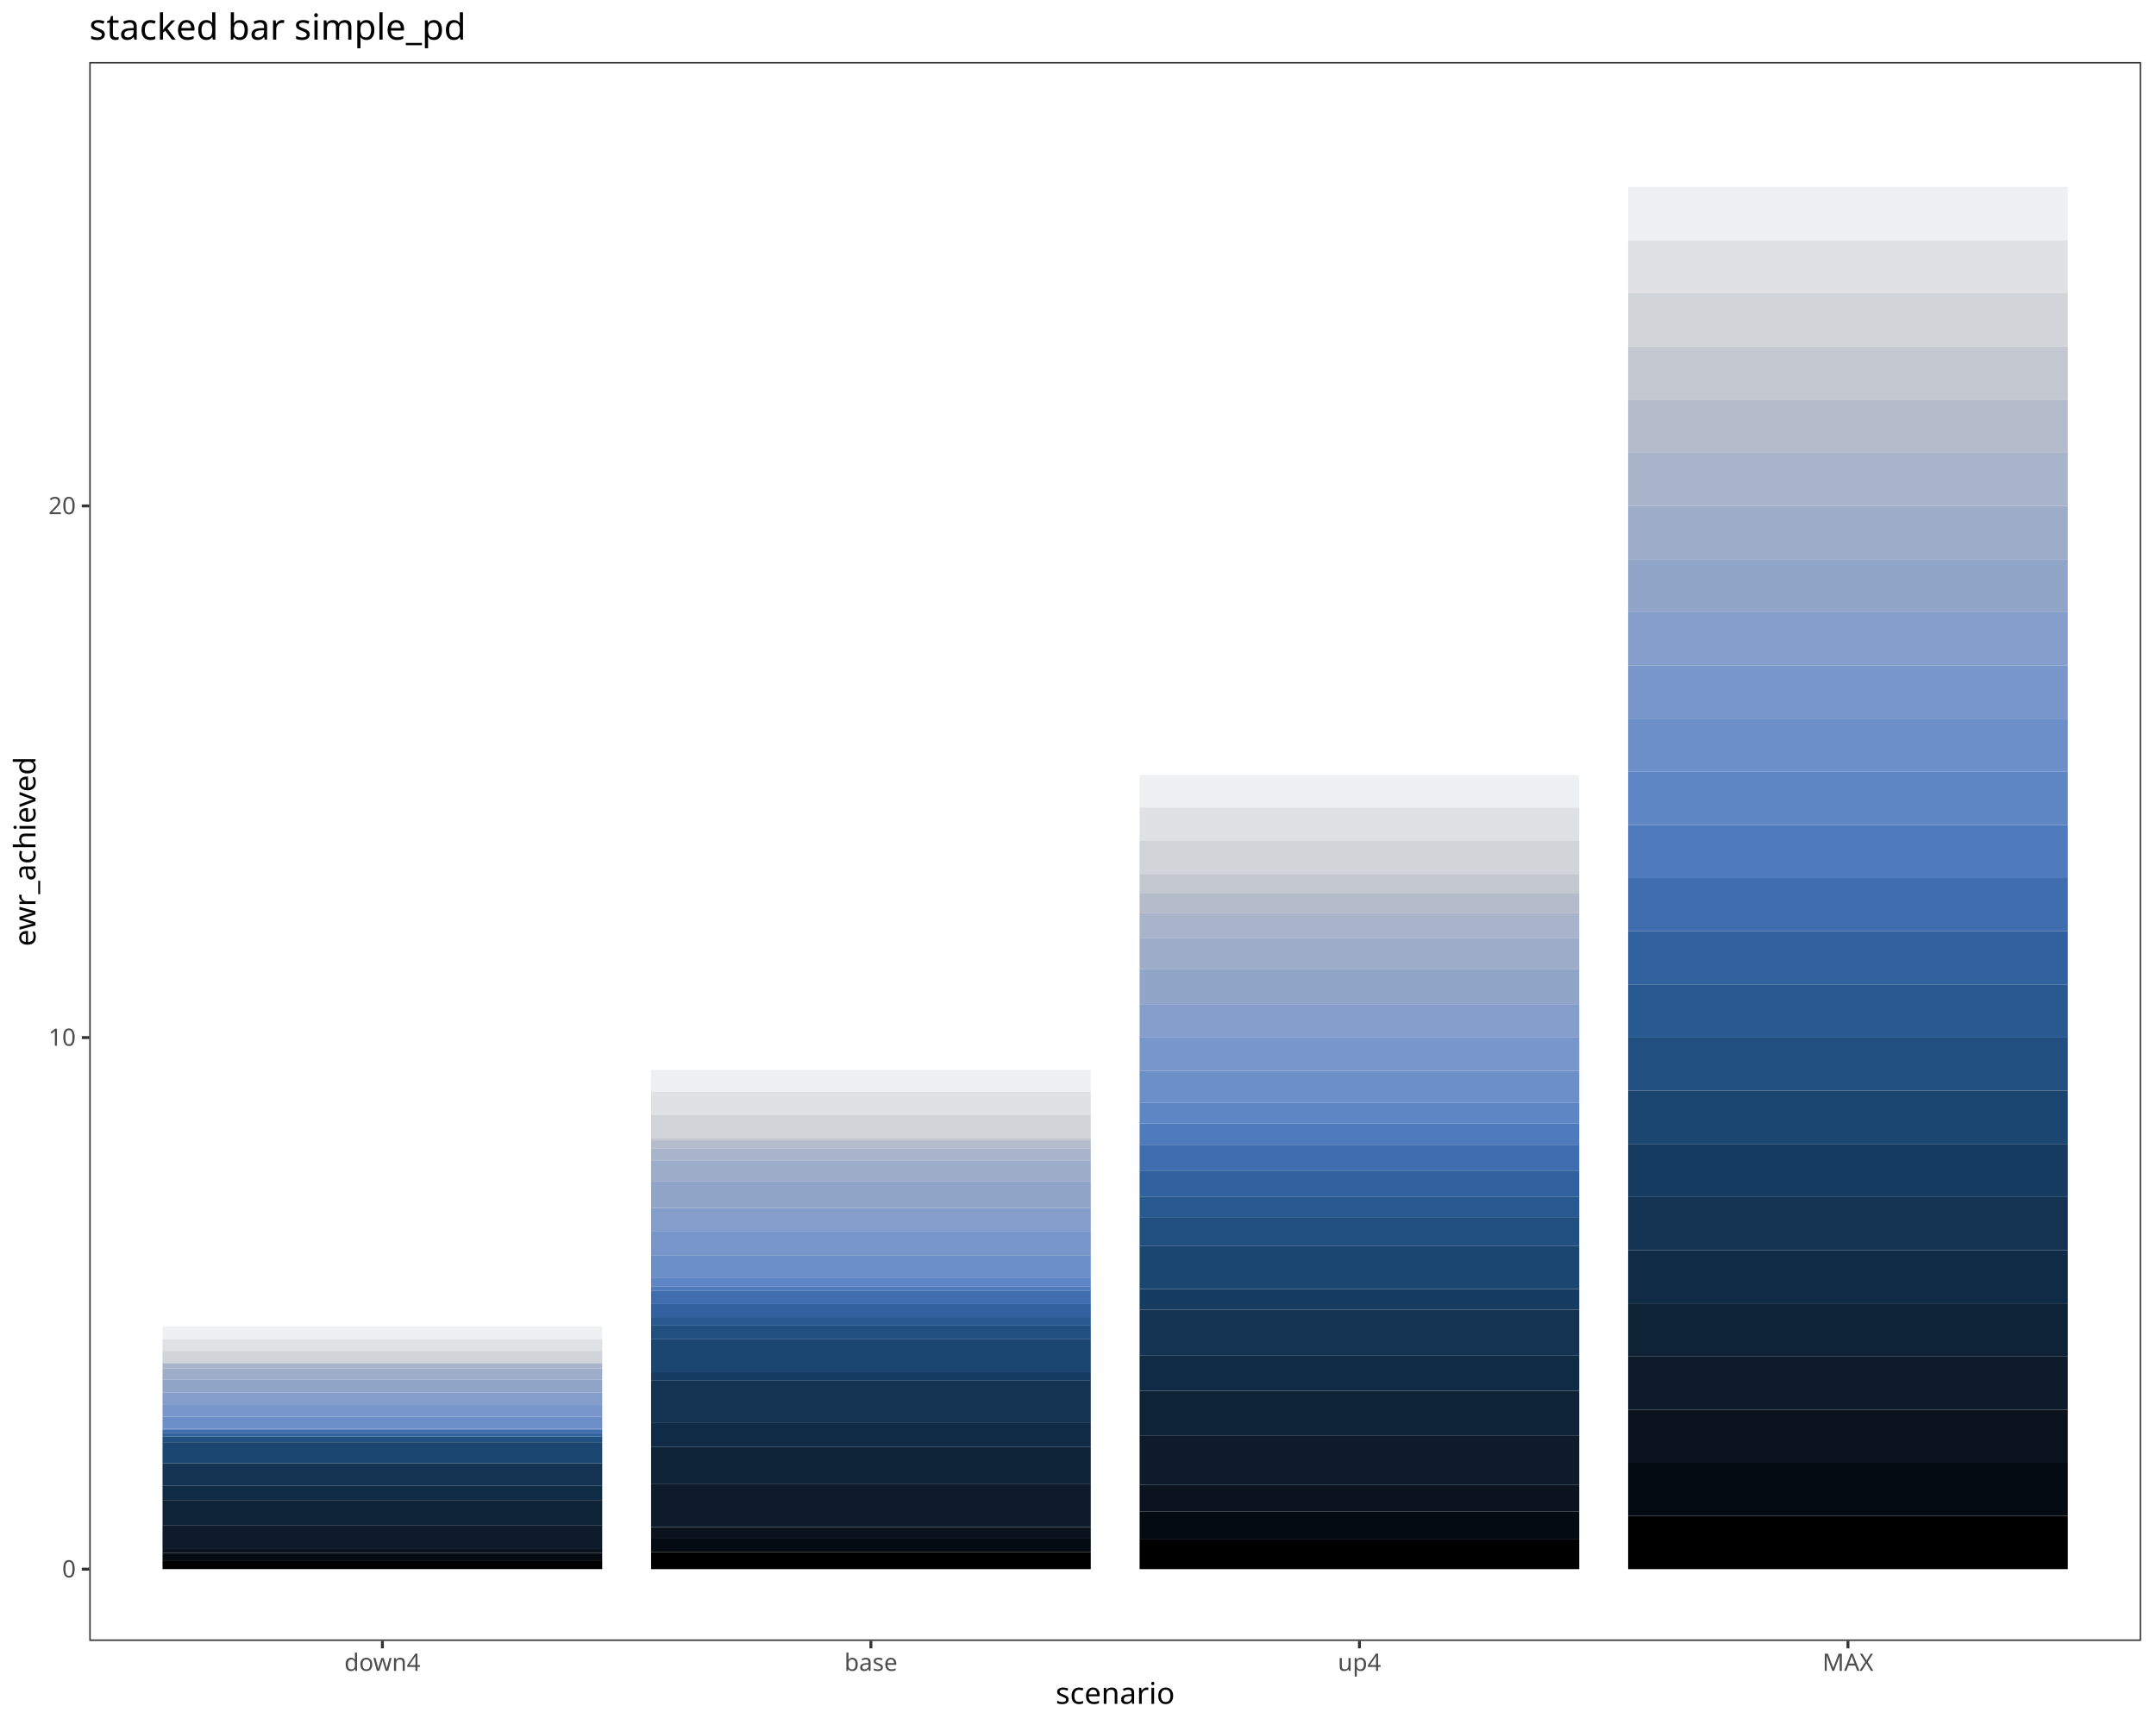
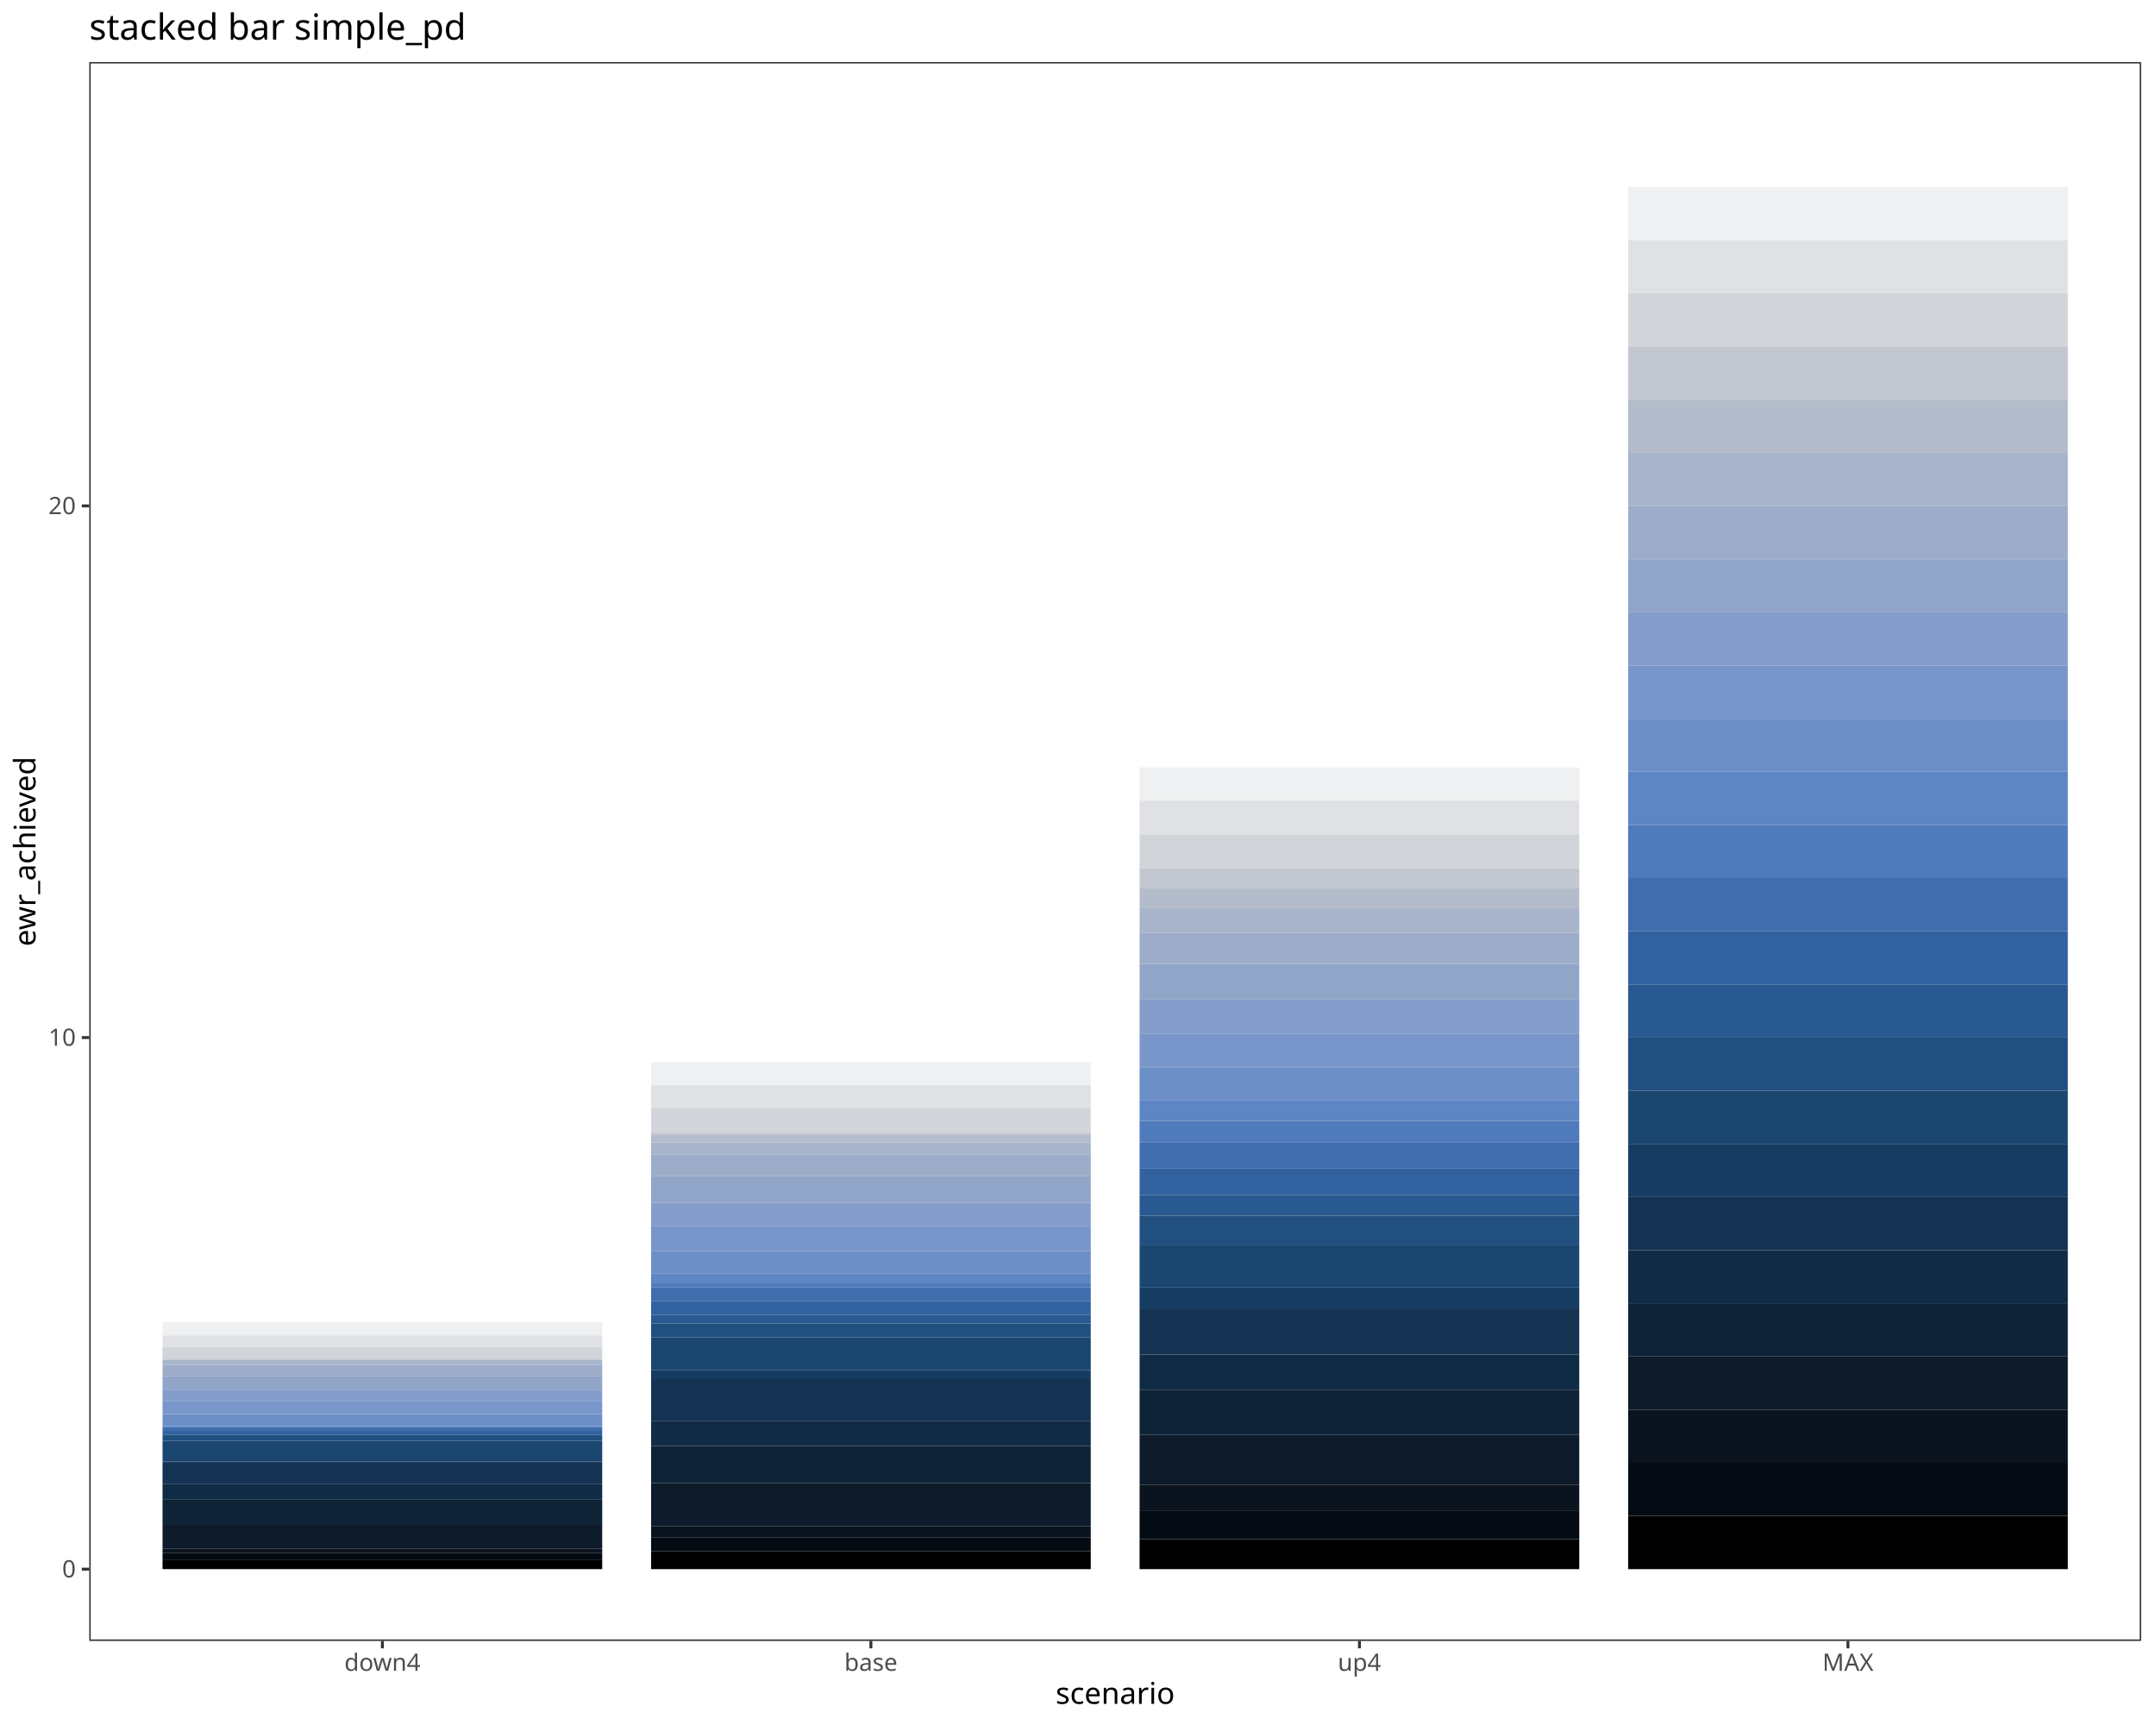
<svg xmlns="http://www.w3.org/2000/svg" class="svglite" data-engine-version="2.0" width="720.00pt" height="576.00pt" viewBox="0 0 720.00 576.00">
  <defs>
    <style type="text/css">
    .svglite line, .svglite polyline, .svglite polygon, .svglite path, .svglite rect, .svglite circle {
      fill: none;
      stroke: #000000;
      stroke-linecap: round;
      stroke-linejoin: round;
      stroke-miterlimit: 10.00;
    }
  </style>
  </defs>
  <rect width="100%" height="100%" style="stroke: none; fill: #FFFFFF;" />
  <defs>
    <clipPath id="cpMC4wMHw3MjAuMDB8MC4wMHw1NzYuMDA=">
      <rect x="0.00" y="0.00" width="720.00" height="576.00" />
    </clipPath>
  </defs>
  <g clip-path="url(#cpMC4wMHw3MjAuMDB8MC4wMHw1NzYuMDA=)">
    <rect x="0.00" y="0.00" width="720.00" height="576.00" style="stroke-width: 0.97; stroke: #FFFFFF; fill: #FFFFFF;" />
  </g>
  <defs>
    <clipPath id="cpMjkuODF8NzE1LjAyfDIwLjcxfDU0Ny45Mg==">
      <rect x="29.81" y="20.71" width="685.21" height="527.21" />
    </clipPath>
  </defs>
  <g clip-path="url(#cpMjkuODF8NzE1LjAyfDIwLjcxfDU0Ny45Mg==)">
    <rect x="29.81" y="20.71" width="685.21" height="527.21" style="stroke-width: 0.97; stroke: none; fill: #FFFFFF;" />
    <rect x="543.72" y="44.68" width="146.83" height="17.75" style="stroke-width: 1.07; stroke: none; stroke-linecap: butt; stroke-linejoin: miter; fill: #FFFFFF;" />
    <rect x="543.72" y="62.43" width="146.83" height="17.75" style="stroke-width: 1.07; stroke: none; stroke-linecap: butt; stroke-linejoin: miter; fill: #EFF0F1;" />
    <rect x="543.72" y="80.18" width="146.83" height="17.75" style="stroke-width: 1.07; stroke: none; stroke-linecap: butt; stroke-linejoin: miter; fill: #E0E1E4;" />
    <rect x="543.72" y="97.93" width="146.83" height="17.75" style="stroke-width: 1.07; stroke: none; stroke-linecap: butt; stroke-linejoin: miter; fill: #D1D4D9;" />
    <rect x="543.72" y="115.68" width="146.83" height="17.75" style="stroke-width: 1.07; stroke: none; stroke-linecap: butt; stroke-linejoin: miter; fill: #C2C7D0;" />
    <rect x="543.72" y="133.43" width="146.83" height="17.75" style="stroke-width: 1.07; stroke: none; stroke-linecap: butt; stroke-linejoin: miter; fill: #B4BCCB;" />
    <rect x="543.72" y="151.18" width="146.83" height="17.75" style="stroke-width: 1.07; stroke: none; stroke-linecap: butt; stroke-linejoin: miter; fill: #A8B4C9;" />
    <rect x="543.72" y="168.93" width="146.83" height="17.75" style="stroke-width: 1.07; stroke: none; stroke-linecap: butt; stroke-linejoin: miter; fill: #9CACC9;" />
    <rect x="543.72" y="186.69" width="146.83" height="17.75" style="stroke-width: 1.07; stroke: none; stroke-linecap: butt; stroke-linejoin: miter; fill: #90A5C8;" />
    <rect x="543.72" y="204.44" width="146.83" height="17.75" style="stroke-width: 1.07; stroke: none; stroke-linecap: butt; stroke-linejoin: miter; fill: #849DCA;" />
    <rect x="543.72" y="222.19" width="146.83" height="17.75" style="stroke-width: 1.07; stroke: none; stroke-linecap: butt; stroke-linejoin: miter; fill: #7896C9;" />
    <rect x="543.72" y="239.94" width="146.83" height="17.75" style="stroke-width: 1.07; stroke: none; stroke-linecap: butt; stroke-linejoin: miter; fill: #6C8FC7;" />
    <rect x="543.72" y="257.69" width="146.83" height="17.75" style="stroke-width: 1.07; stroke: none; stroke-linecap: butt; stroke-linejoin: miter; fill: #5E85C4;" />
    <rect x="543.72" y="275.44" width="146.83" height="17.75" style="stroke-width: 1.07; stroke: none; stroke-linecap: butt; stroke-linejoin: miter; fill: #4F7ABB;" />
    <rect x="543.72" y="293.19" width="146.83" height="17.75" style="stroke-width: 1.07; stroke: none; stroke-linecap: butt; stroke-linejoin: miter; fill: #3F6DAE;" />
    <rect x="543.72" y="310.94" width="146.83" height="17.75" style="stroke-width: 1.07; stroke: none; stroke-linecap: butt; stroke-linejoin: miter; fill: #31629F;" />
    <rect x="543.72" y="328.69" width="146.83" height="17.75" style="stroke-width: 1.07; stroke: none; stroke-linecap: butt; stroke-linejoin: miter; fill: #285990;" />
    <rect x="543.72" y="346.45" width="146.83" height="17.75" style="stroke-width: 1.07; stroke: none; stroke-linecap: butt; stroke-linejoin: miter; fill: #214F80;" />
    <rect x="543.72" y="364.20" width="146.83" height="17.75" style="stroke-width: 1.07; stroke: none; stroke-linecap: butt; stroke-linejoin: miter; fill: #1B4670;" />
    <rect x="543.72" y="381.95" width="146.83" height="17.75" style="stroke-width: 1.07; stroke: none; stroke-linecap: butt; stroke-linejoin: miter; fill: #163C62;" />
    <rect x="543.72" y="399.70" width="146.83" height="17.75" style="stroke-width: 1.07; stroke: none; stroke-linecap: butt; stroke-linejoin: miter; fill: #143353;" />
    <rect x="543.72" y="417.45" width="146.83" height="17.75" style="stroke-width: 1.07; stroke: none; stroke-linecap: butt; stroke-linejoin: miter; fill: #102B45;" />
    <rect x="543.72" y="435.20" width="146.83" height="17.75" style="stroke-width: 1.07; stroke: none; stroke-linecap: butt; stroke-linejoin: miter; fill: #0F2337;" />
    <rect x="543.72" y="452.95" width="146.83" height="17.75" style="stroke-width: 1.07; stroke: none; stroke-linecap: butt; stroke-linejoin: miter; fill: #0E1B2A;" />
    <rect x="543.72" y="470.70" width="146.83" height="17.75" style="stroke-width: 1.07; stroke: none; stroke-linecap: butt; stroke-linejoin: miter; fill: #0B141E;" />
    <rect x="543.72" y="488.45" width="146.83" height="17.75" style="stroke-width: 1.07; stroke: none; stroke-linecap: butt; stroke-linejoin: miter; fill: #050B12;" />
    <rect x="543.72" y="506.21" width="146.83" height="17.75" style="stroke-width: 1.07; stroke: none; stroke-linecap: butt; stroke-linejoin: miter; fill: #000000;" />
-     <rect x="217.43" y="349.33" width="146.83" height="7.91" style="stroke-width: 1.07; stroke: none; stroke-linecap: butt; stroke-linejoin: miter; fill: #FFFFFF;" />
-     <rect x="217.43" y="357.25" width="146.83" height="7.29" style="stroke-width: 1.07; stroke: none; stroke-linecap: butt; stroke-linejoin: miter; fill: #EFF0F1;" />
-     <rect x="217.43" y="364.54" width="146.83" height="7.67" style="stroke-width: 1.07; stroke: none; stroke-linecap: butt; stroke-linejoin: miter; fill: #E0E1E4;" />
-     <rect x="217.43" y="372.20" width="146.83" height="7.96" style="stroke-width: 1.07; stroke: none; stroke-linecap: butt; stroke-linejoin: miter; fill: #D1D4D9;" />
-     <rect x="217.43" y="380.17" width="146.83" height="0.59" style="stroke-width: 1.07; stroke: none; stroke-linecap: butt; stroke-linejoin: miter; fill: #C2C7D0;" />
-     <rect x="217.43" y="380.76" width="146.83" height="2.66" style="stroke-width: 1.07; stroke: none; stroke-linecap: butt; stroke-linejoin: miter; fill: #B4BCCB;" />
-     <rect x="217.43" y="383.42" width="146.83" height="4.02" style="stroke-width: 1.07; stroke: none; stroke-linecap: butt; stroke-linejoin: miter; fill: #A8B4C9;" />
-     <rect x="217.43" y="387.44" width="146.83" height="7.09" style="stroke-width: 1.07; stroke: none; stroke-linecap: butt; stroke-linejoin: miter; fill: #9CACC9;" />
-     <rect x="217.43" y="394.53" width="146.83" height="8.87" style="stroke-width: 1.07; stroke: none; stroke-linecap: butt; stroke-linejoin: miter; fill: #90A5C8;" />
-     <rect x="217.43" y="403.41" width="146.83" height="7.62" style="stroke-width: 1.07; stroke: none; stroke-linecap: butt; stroke-linejoin: miter; fill: #849DCA;" />
-     <rect x="217.43" y="411.03" width="146.83" height="8.24" style="stroke-width: 1.07; stroke: none; stroke-linecap: butt; stroke-linejoin: miter; fill: #7896C9;" />
-     <rect x="217.43" y="419.27" width="146.83" height="7.52" style="stroke-width: 1.07; stroke: none; stroke-linecap: butt; stroke-linejoin: miter; fill: #6C8FC7;" />
-     <rect x="217.43" y="426.79" width="146.83" height="2.83" style="stroke-width: 1.07; stroke: none; stroke-linecap: butt; stroke-linejoin: miter; fill: #5E85C4;" />
-     <rect x="217.43" y="429.62" width="146.83" height="1.46" style="stroke-width: 1.07; stroke: none; stroke-linecap: butt; stroke-linejoin: miter; fill: #4F7ABB;" />
-     <rect x="217.43" y="431.08" width="146.83" height="4.36" style="stroke-width: 1.07; stroke: none; stroke-linecap: butt; stroke-linejoin: miter; fill: #3F6DAE;" />
-     <rect x="217.43" y="435.44" width="146.83" height="4.36" style="stroke-width: 1.07; stroke: none; stroke-linecap: butt; stroke-linejoin: miter; fill: #31629F;" />
-     <rect x="217.43" y="439.79" width="146.83" height="2.83" style="stroke-width: 1.07; stroke: none; stroke-linecap: butt; stroke-linejoin: miter; fill: #285990;" />
-     <rect x="217.43" y="442.62" width="146.83" height="4.59" style="stroke-width: 1.07; stroke: none; stroke-linecap: butt; stroke-linejoin: miter; fill: #214F80;" />
-     <rect x="217.43" y="447.21" width="146.83" height="11.01" style="stroke-width: 1.07; stroke: none; stroke-linecap: butt; stroke-linejoin: miter; fill: #1B4670;" />
-     <rect x="217.43" y="458.21" width="146.83" height="2.83" style="stroke-width: 1.07; stroke: none; stroke-linecap: butt; stroke-linejoin: miter; fill: #163C62;" />
-     <rect x="217.43" y="461.04" width="146.83" height="13.91" style="stroke-width: 1.07; stroke: none; stroke-linecap: butt; stroke-linejoin: miter; fill: #143353;" />
-     <rect x="217.43" y="474.95" width="146.83" height="8.24" style="stroke-width: 1.07; stroke: none; stroke-linecap: butt; stroke-linejoin: miter; fill: #102B45;" />
-     <rect x="217.43" y="483.19" width="146.83" height="12.23" style="stroke-width: 1.07; stroke: none; stroke-linecap: butt; stroke-linejoin: miter; fill: #0F2337;" />
-     <rect x="217.43" y="495.41" width="146.83" height="14.49" style="stroke-width: 1.07; stroke: none; stroke-linecap: butt; stroke-linejoin: miter; fill: #0E1B2A;" />
-     <rect x="217.43" y="509.91" width="146.83" height="3.61" style="stroke-width: 1.07; stroke: none; stroke-linecap: butt; stroke-linejoin: miter; fill: #0B141E;" />
-     <rect x="217.43" y="513.52" width="146.83" height="4.73" style="stroke-width: 1.07; stroke: none; stroke-linecap: butt; stroke-linejoin: miter; fill: #050B12;" />
-     <rect x="217.43" y="518.25" width="146.83" height="5.71" style="stroke-width: 1.07; stroke: none; stroke-linecap: butt; stroke-linejoin: miter; fill: #000000;" />
-     <rect x="54.28" y="438.99" width="146.83" height="3.93" style="stroke-width: 1.07; stroke: none; stroke-linecap: butt; stroke-linejoin: miter; fill: #FFFFFF;" />
-     <rect x="54.28" y="442.91" width="146.83" height="4.30" style="stroke-width: 1.07; stroke: none; stroke-linecap: butt; stroke-linejoin: miter; fill: #EFF0F1;" />
-     <rect x="54.28" y="447.22" width="146.83" height="3.84" style="stroke-width: 1.07; stroke: none; stroke-linecap: butt; stroke-linejoin: miter; fill: #E0E1E4;" />
-     <rect x="54.28" y="451.06" width="146.83" height="4.03" style="stroke-width: 1.07; stroke: none; stroke-linecap: butt; stroke-linejoin: miter; fill: #D1D4D9;" />
-     <rect x="54.28" y="455.09" width="146.83" height="0.00" style="stroke-width: 1.07; stroke: none; stroke-linecap: butt; stroke-linejoin: miter; fill: #C2C7D0;" />
-     <rect x="54.28" y="455.09" width="146.83" height="0.099" style="stroke-width: 1.07; stroke: none; stroke-linecap: butt; stroke-linejoin: miter; fill: #B4BCCB;" />
-     <rect x="54.28" y="455.19" width="146.83" height="1.74" style="stroke-width: 1.07; stroke: none; stroke-linecap: butt; stroke-linejoin: miter; fill: #A8B4C9;" />
-     <rect x="54.28" y="456.93" width="146.83" height="3.73" style="stroke-width: 1.07; stroke: none; stroke-linecap: butt; stroke-linejoin: miter; fill: #9CACC9;" />
-     <rect x="54.28" y="460.65" width="146.83" height="4.39" style="stroke-width: 1.07; stroke: none; stroke-linecap: butt; stroke-linejoin: miter; fill: #90A5C8;" />
-     <rect x="54.28" y="465.04" width="146.83" height="3.86" style="stroke-width: 1.07; stroke: none; stroke-linecap: butt; stroke-linejoin: miter; fill: #849DCA;" />
-     <rect x="54.28" y="468.90" width="146.83" height="4.15" style="stroke-width: 1.07; stroke: none; stroke-linecap: butt; stroke-linejoin: miter; fill: #7896C9;" />
-     <rect x="54.28" y="473.04" width="146.83" height="3.93" style="stroke-width: 1.07; stroke: none; stroke-linecap: butt; stroke-linejoin: miter; fill: #6C8FC7;" />
-     <rect x="54.28" y="476.97" width="146.83" height="0.17" style="stroke-width: 1.07; stroke: none; stroke-linecap: butt; stroke-linejoin: miter; fill: #5E85C4;" />
-     <rect x="54.28" y="477.14" width="146.83" height="0.19" style="stroke-width: 1.07; stroke: none; stroke-linecap: butt; stroke-linejoin: miter; fill: #4F7ABB;" />
-     <rect x="54.28" y="477.32" width="146.83" height="1.11" style="stroke-width: 1.07; stroke: none; stroke-linecap: butt; stroke-linejoin: miter; fill: #3F6DAE;" />
-     <rect x="54.28" y="478.43" width="146.83" height="1.11" style="stroke-width: 1.07; stroke: none; stroke-linecap: butt; stroke-linejoin: miter; fill: #31629F;" />
-     <rect x="54.28" y="479.54" width="146.83" height="0.17" style="stroke-width: 1.07; stroke: none; stroke-linecap: butt; stroke-linejoin: miter; fill: #285990;" />
-     <rect x="54.28" y="479.70" width="146.83" height="1.87" style="stroke-width: 1.07; stroke: none; stroke-linecap: butt; stroke-linejoin: miter; fill: #214F80;" />
-     <rect x="54.28" y="481.58" width="146.83" height="6.90" style="stroke-width: 1.07; stroke: none; stroke-linecap: butt; stroke-linejoin: miter; fill: #1B4670;" />
-     <rect x="54.28" y="488.48" width="146.83" height="0.17" style="stroke-width: 1.07; stroke: none; stroke-linecap: butt; stroke-linejoin: miter; fill: #163C62;" />
-     <rect x="54.28" y="488.65" width="146.83" height="7.40" style="stroke-width: 1.07; stroke: none; stroke-linecap: butt; stroke-linejoin: miter; fill: #143353;" />
-     <rect x="54.28" y="496.04" width="146.83" height="4.85" style="stroke-width: 1.07; stroke: none; stroke-linecap: butt; stroke-linejoin: miter; fill: #102B45;" />
-     <rect x="54.28" y="500.89" width="146.83" height="8.36" style="stroke-width: 1.07; stroke: none; stroke-linecap: butt; stroke-linejoin: miter; fill: #0F2337;" />
-     <rect x="54.28" y="509.25" width="146.83" height="7.99" style="stroke-width: 1.07; stroke: none; stroke-linecap: butt; stroke-linejoin: miter; fill: #0E1B2A;" />
-     <rect x="54.28" y="517.24" width="146.83" height="1.31" style="stroke-width: 1.07; stroke: none; stroke-linecap: butt; stroke-linejoin: miter; fill: #0B141E;" />
-     <rect x="54.28" y="518.55" width="146.83" height="2.48" style="stroke-width: 1.07; stroke: none; stroke-linecap: butt; stroke-linejoin: miter; fill: #050B12;" />
-     <rect x="54.28" y="521.02" width="146.83" height="2.93" style="stroke-width: 1.07; stroke: none; stroke-linecap: butt; stroke-linejoin: miter; fill: #000000;" />
-     <rect x="380.57" y="247.52" width="146.83" height="11.23" style="stroke-width: 1.07; stroke: none; stroke-linecap: butt; stroke-linejoin: miter; fill: #FFFFFF;" />
-     <rect x="380.57" y="258.75" width="146.83" height="10.89" style="stroke-width: 1.07; stroke: none; stroke-linecap: butt; stroke-linejoin: miter; fill: #EFF0F1;" />
-     <rect x="380.57" y="269.64" width="146.83" height="11.16" style="stroke-width: 1.07; stroke: none; stroke-linecap: butt; stroke-linejoin: miter; fill: #E0E1E4;" />
-     <rect x="380.57" y="280.80" width="146.83" height="11.03" style="stroke-width: 1.07; stroke: none; stroke-linecap: butt; stroke-linejoin: miter; fill: #D1D4D9;" />
-     <rect x="380.57" y="291.83" width="146.83" height="6.51" style="stroke-width: 1.07; stroke: none; stroke-linecap: butt; stroke-linejoin: miter; fill: #C2C7D0;" />
-     <rect x="380.57" y="298.34" width="146.83" height="6.61" style="stroke-width: 1.07; stroke: none; stroke-linecap: butt; stroke-linejoin: miter; fill: #B4BCCB;" />
-     <rect x="380.57" y="304.94" width="146.83" height="8.36" style="stroke-width: 1.07; stroke: none; stroke-linecap: butt; stroke-linejoin: miter; fill: #A8B4C9;" />
-     <rect x="380.57" y="313.31" width="146.83" height="10.33" style="stroke-width: 1.07; stroke: none; stroke-linecap: butt; stroke-linejoin: miter; fill: #9CACC9;" />
-     <rect x="380.57" y="323.64" width="146.83" height="11.64" style="stroke-width: 1.07; stroke: none; stroke-linecap: butt; stroke-linejoin: miter; fill: #90A5C8;" />
-     <rect x="380.57" y="335.28" width="146.83" height="11.13" style="stroke-width: 1.07; stroke: none; stroke-linecap: butt; stroke-linejoin: miter; fill: #849DCA;" />
-     <rect x="380.57" y="346.40" width="146.83" height="11.21" style="stroke-width: 1.07; stroke: none; stroke-linecap: butt; stroke-linejoin: miter; fill: #7896C9;" />
-     <rect x="380.57" y="357.61" width="146.83" height="10.67" style="stroke-width: 1.07; stroke: none; stroke-linecap: butt; stroke-linejoin: miter; fill: #6C8FC7;" />
-     <rect x="380.57" y="368.28" width="146.83" height="6.88" style="stroke-width: 1.07; stroke: none; stroke-linecap: butt; stroke-linejoin: miter; fill: #5E85C4;" />
-     <rect x="380.57" y="375.16" width="146.83" height="7.06" style="stroke-width: 1.07; stroke: none; stroke-linecap: butt; stroke-linejoin: miter; fill: #4F7ABB;" />
-     <rect x="380.57" y="382.23" width="146.83" height="8.65" style="stroke-width: 1.07; stroke: none; stroke-linecap: butt; stroke-linejoin: miter; fill: #3F6DAE;" />
-     <rect x="380.57" y="390.88" width="146.83" height="8.65" style="stroke-width: 1.07; stroke: none; stroke-linecap: butt; stroke-linejoin: miter; fill: #31629F;" />
-     <rect x="380.57" y="399.53" width="146.83" height="6.88" style="stroke-width: 1.07; stroke: none; stroke-linecap: butt; stroke-linejoin: miter; fill: #285990;" />
-     <rect x="380.57" y="406.41" width="146.83" height="9.67" style="stroke-width: 1.07; stroke: none; stroke-linecap: butt; stroke-linejoin: miter; fill: #214F80;" />
-     <rect x="380.57" y="416.08" width="146.83" height="14.32" style="stroke-width: 1.07; stroke: none; stroke-linecap: butt; stroke-linejoin: miter; fill: #1B4670;" />
-     <rect x="380.57" y="430.40" width="146.83" height="6.88" style="stroke-width: 1.07; stroke: none; stroke-linecap: butt; stroke-linejoin: miter; fill: #163C62;" />
-     <rect x="380.57" y="437.29" width="146.83" height="15.38" style="stroke-width: 1.07; stroke: none; stroke-linecap: butt; stroke-linejoin: miter; fill: #143353;" />
-     <rect x="380.57" y="452.67" width="146.83" height="11.75" style="stroke-width: 1.07; stroke: none; stroke-linecap: butt; stroke-linejoin: miter; fill: #102B45;" />
-     <rect x="380.57" y="464.42" width="146.83" height="14.87" style="stroke-width: 1.07; stroke: none; stroke-linecap: butt; stroke-linejoin: miter; fill: #0F2337;" />
-     <rect x="380.57" y="479.29" width="146.83" height="16.57" style="stroke-width: 1.07; stroke: none; stroke-linecap: butt; stroke-linejoin: miter; fill: #0E1B2A;" />
-     <rect x="380.57" y="495.86" width="146.83" height="8.82" style="stroke-width: 1.07; stroke: none; stroke-linecap: butt; stroke-linejoin: miter; fill: #0B141E;" />
-     <rect x="380.57" y="504.68" width="146.83" height="9.38" style="stroke-width: 1.07; stroke: none; stroke-linecap: butt; stroke-linejoin: miter; fill: #050B12;" />
-     <rect x="380.57" y="514.06" width="146.83" height="9.90" style="stroke-width: 1.07; stroke: none; stroke-linecap: butt; stroke-linejoin: miter; fill: #000000;" />
+     <rect x="217.43" y="346.72" width="146.83" height="8.03" style="stroke-width: 1.07; stroke: none; stroke-linecap: butt; stroke-linejoin: miter; fill: #FFFFFF;" />
+     <rect x="217.43" y="354.75" width="146.83" height="7.60" style="stroke-width: 1.07; stroke: none; stroke-linecap: butt; stroke-linejoin: miter; fill: #EFF0F1;" />
+     <rect x="217.43" y="362.35" width="146.83" height="7.72" style="stroke-width: 1.07; stroke: none; stroke-linecap: butt; stroke-linejoin: miter; fill: #E0E1E4;" />
+     <rect x="217.43" y="370.07" width="146.83" height="8.13" style="stroke-width: 1.07; stroke: none; stroke-linecap: butt; stroke-linejoin: miter; fill: #D1D4D9;" />
+     <rect x="217.43" y="378.20" width="146.83" height="0.59" style="stroke-width: 1.07; stroke: none; stroke-linecap: butt; stroke-linejoin: miter; fill: #C2C7D0;" />
+     <rect x="217.43" y="378.80" width="146.83" height="2.66" style="stroke-width: 1.07; stroke: none; stroke-linecap: butt; stroke-linejoin: miter; fill: #B4BCCB;" />
+     <rect x="217.43" y="381.46" width="146.83" height="4.02" style="stroke-width: 1.07; stroke: none; stroke-linecap: butt; stroke-linejoin: miter; fill: #A8B4C9;" />
+     <rect x="217.43" y="385.48" width="146.83" height="7.26" style="stroke-width: 1.07; stroke: none; stroke-linecap: butt; stroke-linejoin: miter; fill: #9CACC9;" />
+     <rect x="217.43" y="392.74" width="146.83" height="8.91" style="stroke-width: 1.07; stroke: none; stroke-linecap: butt; stroke-linejoin: miter; fill: #90A5C8;" />
+     <rect x="217.43" y="401.64" width="146.83" height="7.68" style="stroke-width: 1.07; stroke: none; stroke-linecap: butt; stroke-linejoin: miter; fill: #849DCA;" />
+     <rect x="217.43" y="409.32" width="146.83" height="8.37" style="stroke-width: 1.07; stroke: none; stroke-linecap: butt; stroke-linejoin: miter; fill: #7896C9;" />
+     <rect x="217.43" y="417.69" width="146.83" height="7.64" style="stroke-width: 1.07; stroke: none; stroke-linecap: butt; stroke-linejoin: miter; fill: #6C8FC7;" />
+     <rect x="217.43" y="425.33" width="146.83" height="2.95" style="stroke-width: 1.07; stroke: none; stroke-linecap: butt; stroke-linejoin: miter; fill: #5E85C4;" />
+     <rect x="217.43" y="428.29" width="146.83" height="1.50" style="stroke-width: 1.07; stroke: none; stroke-linecap: butt; stroke-linejoin: miter; fill: #4F7ABB;" />
+     <rect x="217.43" y="429.79" width="146.83" height="4.61" style="stroke-width: 1.07; stroke: none; stroke-linecap: butt; stroke-linejoin: miter; fill: #3F6DAE;" />
+     <rect x="217.43" y="434.40" width="146.83" height="4.61" style="stroke-width: 1.07; stroke: none; stroke-linecap: butt; stroke-linejoin: miter; fill: #31629F;" />
+     <rect x="217.43" y="439.01" width="146.83" height="2.95" style="stroke-width: 1.07; stroke: none; stroke-linecap: butt; stroke-linejoin: miter; fill: #285990;" />
+     <rect x="217.43" y="441.96" width="146.83" height="4.59" style="stroke-width: 1.07; stroke: none; stroke-linecap: butt; stroke-linejoin: miter; fill: #214F80;" />
+     <rect x="217.43" y="446.55" width="146.83" height="11.01" style="stroke-width: 1.07; stroke: none; stroke-linecap: butt; stroke-linejoin: miter; fill: #1B4670;" />
+     <rect x="217.43" y="457.56" width="146.83" height="2.95" style="stroke-width: 1.07; stroke: none; stroke-linecap: butt; stroke-linejoin: miter; fill: #163C62;" />
+     <rect x="217.43" y="460.51" width="146.83" height="13.91" style="stroke-width: 1.07; stroke: none; stroke-linecap: butt; stroke-linejoin: miter; fill: #143353;" />
+     <rect x="217.43" y="474.41" width="146.83" height="8.42" style="stroke-width: 1.07; stroke: none; stroke-linecap: butt; stroke-linejoin: miter; fill: #102B45;" />
+     <rect x="217.43" y="482.83" width="146.83" height="12.36" style="stroke-width: 1.07; stroke: none; stroke-linecap: butt; stroke-linejoin: miter; fill: #0F2337;" />
+     <rect x="217.43" y="495.19" width="146.83" height="14.49" style="stroke-width: 1.07; stroke: none; stroke-linecap: butt; stroke-linejoin: miter; fill: #0E1B2A;" />
+     <rect x="217.43" y="509.68" width="146.83" height="3.61" style="stroke-width: 1.07; stroke: none; stroke-linecap: butt; stroke-linejoin: miter; fill: #0B141E;" />
+     <rect x="217.43" y="513.29" width="146.83" height="4.73" style="stroke-width: 1.07; stroke: none; stroke-linecap: butt; stroke-linejoin: miter; fill: #050B12;" />
+     <rect x="217.43" y="518.03" width="146.83" height="5.93" style="stroke-width: 1.07; stroke: none; stroke-linecap: butt; stroke-linejoin: miter; fill: #000000;" />
+     <rect x="54.28" y="437.41" width="146.83" height="4.01" style="stroke-width: 1.07; stroke: none; stroke-linecap: butt; stroke-linejoin: miter; fill: #FFFFFF;" />
+     <rect x="54.28" y="441.41" width="146.83" height="4.49" style="stroke-width: 1.07; stroke: none; stroke-linecap: butt; stroke-linejoin: miter; fill: #EFF0F1;" />
+     <rect x="54.28" y="445.90" width="146.83" height="3.92" style="stroke-width: 1.07; stroke: none; stroke-linecap: butt; stroke-linejoin: miter; fill: #E0E1E4;" />
+     <rect x="54.28" y="449.82" width="146.83" height="4.11" style="stroke-width: 1.07; stroke: none; stroke-linecap: butt; stroke-linejoin: miter; fill: #D1D4D9;" />
+     <rect x="54.28" y="453.92" width="146.83" height="0.00" style="stroke-width: 1.07; stroke: none; stroke-linecap: butt; stroke-linejoin: miter; fill: #C2C7D0;" />
+     <rect x="54.28" y="453.92" width="146.83" height="0.099" style="stroke-width: 1.07; stroke: none; stroke-linecap: butt; stroke-linejoin: miter; fill: #B4BCCB;" />
+     <rect x="54.28" y="454.02" width="146.83" height="1.74" style="stroke-width: 1.07; stroke: none; stroke-linecap: butt; stroke-linejoin: miter; fill: #A8B4C9;" />
+     <rect x="54.28" y="455.76" width="146.83" height="3.80" style="stroke-width: 1.07; stroke: none; stroke-linecap: butt; stroke-linejoin: miter; fill: #9CACC9;" />
+     <rect x="54.28" y="459.55" width="146.83" height="4.47" style="stroke-width: 1.07; stroke: none; stroke-linecap: butt; stroke-linejoin: miter; fill: #90A5C8;" />
+     <rect x="54.28" y="464.02" width="146.83" height="3.94" style="stroke-width: 1.07; stroke: none; stroke-linecap: butt; stroke-linejoin: miter; fill: #849DCA;" />
+     <rect x="54.28" y="467.96" width="146.83" height="4.22" style="stroke-width: 1.07; stroke: none; stroke-linecap: butt; stroke-linejoin: miter; fill: #7896C9;" />
+     <rect x="54.28" y="472.18" width="146.83" height="3.99" style="stroke-width: 1.07; stroke: none; stroke-linecap: butt; stroke-linejoin: miter; fill: #6C8FC7;" />
+     <rect x="54.28" y="476.17" width="146.83" height="0.21" style="stroke-width: 1.07; stroke: none; stroke-linecap: butt; stroke-linejoin: miter; fill: #5E85C4;" />
+     <rect x="54.28" y="476.38" width="146.83" height="0.23" style="stroke-width: 1.07; stroke: none; stroke-linecap: butt; stroke-linejoin: miter; fill: #4F7ABB;" />
+     <rect x="54.28" y="476.61" width="146.83" height="1.19" style="stroke-width: 1.07; stroke: none; stroke-linecap: butt; stroke-linejoin: miter; fill: #3F6DAE;" />
+     <rect x="54.28" y="477.80" width="146.83" height="1.19" style="stroke-width: 1.07; stroke: none; stroke-linecap: butt; stroke-linejoin: miter; fill: #31629F;" />
+     <rect x="54.28" y="478.98" width="146.83" height="0.21" style="stroke-width: 1.07; stroke: none; stroke-linecap: butt; stroke-linejoin: miter; fill: #285990;" />
+     <rect x="54.28" y="479.19" width="146.83" height="1.87" style="stroke-width: 1.07; stroke: none; stroke-linecap: butt; stroke-linejoin: miter; fill: #214F80;" />
+     <rect x="54.28" y="481.07" width="146.83" height="6.90" style="stroke-width: 1.07; stroke: none; stroke-linecap: butt; stroke-linejoin: miter; fill: #1B4670;" />
+     <rect x="54.28" y="487.97" width="146.83" height="0.21" style="stroke-width: 1.07; stroke: none; stroke-linecap: butt; stroke-linejoin: miter; fill: #163C62;" />
+     <rect x="54.28" y="488.18" width="146.83" height="7.40" style="stroke-width: 1.07; stroke: none; stroke-linecap: butt; stroke-linejoin: miter; fill: #143353;" />
+     <rect x="54.28" y="495.57" width="146.83" height="5.03" style="stroke-width: 1.07; stroke: none; stroke-linecap: butt; stroke-linejoin: miter; fill: #102B45;" />
+     <rect x="54.28" y="500.60" width="146.83" height="8.58" style="stroke-width: 1.07; stroke: none; stroke-linecap: butt; stroke-linejoin: miter; fill: #0F2337;" />
+     <rect x="54.28" y="509.18" width="146.83" height="7.99" style="stroke-width: 1.07; stroke: none; stroke-linecap: butt; stroke-linejoin: miter; fill: #0E1B2A;" />
+     <rect x="54.28" y="517.17" width="146.83" height="1.31" style="stroke-width: 1.07; stroke: none; stroke-linecap: butt; stroke-linejoin: miter; fill: #0B141E;" />
+     <rect x="54.28" y="518.48" width="146.83" height="2.48" style="stroke-width: 1.07; stroke: none; stroke-linecap: butt; stroke-linejoin: miter; fill: #050B12;" />
+     <rect x="54.28" y="520.95" width="146.83" height="3.00" style="stroke-width: 1.07; stroke: none; stroke-linecap: butt; stroke-linejoin: miter; fill: #000000;" />
+     <rect x="380.57" y="244.78" width="146.83" height="11.45" style="stroke-width: 1.07; stroke: none; stroke-linecap: butt; stroke-linejoin: miter; fill: #FFFFFF;" />
+     <rect x="380.57" y="256.23" width="146.83" height="11.11" style="stroke-width: 1.07; stroke: none; stroke-linecap: butt; stroke-linejoin: miter; fill: #EFF0F1;" />
+     <rect x="380.57" y="267.34" width="146.83" height="11.39" style="stroke-width: 1.07; stroke: none; stroke-linecap: butt; stroke-linejoin: miter; fill: #E0E1E4;" />
+     <rect x="380.57" y="278.72" width="146.83" height="11.21" style="stroke-width: 1.07; stroke: none; stroke-linecap: butt; stroke-linejoin: miter; fill: #D1D4D9;" />
+     <rect x="380.57" y="289.93" width="146.83" height="6.51" style="stroke-width: 1.07; stroke: none; stroke-linecap: butt; stroke-linejoin: miter; fill: #C2C7D0;" />
+     <rect x="380.57" y="296.44" width="146.83" height="6.61" style="stroke-width: 1.07; stroke: none; stroke-linecap: butt; stroke-linejoin: miter; fill: #B4BCCB;" />
+     <rect x="380.57" y="303.05" width="146.83" height="8.36" style="stroke-width: 1.07; stroke: none; stroke-linecap: butt; stroke-linejoin: miter; fill: #A8B4C9;" />
+     <rect x="380.57" y="311.41" width="146.83" height="10.46" style="stroke-width: 1.07; stroke: none; stroke-linecap: butt; stroke-linejoin: miter; fill: #9CACC9;" />
+     <rect x="380.57" y="321.87" width="146.83" height="11.87" style="stroke-width: 1.07; stroke: none; stroke-linecap: butt; stroke-linejoin: miter; fill: #90A5C8;" />
+     <rect x="380.57" y="333.74" width="146.83" height="11.35" style="stroke-width: 1.07; stroke: none; stroke-linecap: butt; stroke-linejoin: miter; fill: #849DCA;" />
+     <rect x="380.57" y="345.09" width="146.83" height="11.40" style="stroke-width: 1.07; stroke: none; stroke-linecap: butt; stroke-linejoin: miter; fill: #7896C9;" />
+     <rect x="380.57" y="356.49" width="146.83" height="10.79" style="stroke-width: 1.07; stroke: none; stroke-linecap: butt; stroke-linejoin: miter; fill: #6C8FC7;" />
+     <rect x="380.57" y="367.28" width="146.83" height="6.97" style="stroke-width: 1.07; stroke: none; stroke-linecap: butt; stroke-linejoin: miter; fill: #5E85C4;" />
+     <rect x="380.57" y="374.25" width="146.83" height="7.14" style="stroke-width: 1.07; stroke: none; stroke-linecap: butt; stroke-linejoin: miter; fill: #4F7ABB;" />
+     <rect x="380.57" y="381.39" width="146.83" height="8.79" style="stroke-width: 1.07; stroke: none; stroke-linecap: butt; stroke-linejoin: miter; fill: #3F6DAE;" />
+     <rect x="380.57" y="390.18" width="146.83" height="8.79" style="stroke-width: 1.07; stroke: none; stroke-linecap: butt; stroke-linejoin: miter; fill: #31629F;" />
+     <rect x="380.57" y="398.97" width="146.83" height="6.97" style="stroke-width: 1.07; stroke: none; stroke-linecap: butt; stroke-linejoin: miter; fill: #285990;" />
+     <rect x="380.57" y="405.94" width="146.83" height="9.67" style="stroke-width: 1.07; stroke: none; stroke-linecap: butt; stroke-linejoin: miter; fill: #214F80;" />
+     <rect x="380.57" y="415.61" width="146.83" height="14.32" style="stroke-width: 1.07; stroke: none; stroke-linecap: butt; stroke-linejoin: miter; fill: #1B4670;" />
+     <rect x="380.57" y="429.93" width="146.83" height="6.97" style="stroke-width: 1.07; stroke: none; stroke-linecap: butt; stroke-linejoin: miter; fill: #163C62;" />
+     <rect x="380.57" y="436.91" width="146.83" height="15.38" style="stroke-width: 1.07; stroke: none; stroke-linecap: butt; stroke-linejoin: miter; fill: #143353;" />
+     <rect x="380.57" y="452.29" width="146.83" height="11.90" style="stroke-width: 1.07; stroke: none; stroke-linecap: butt; stroke-linejoin: miter; fill: #102B45;" />
+     <rect x="380.57" y="464.19" width="146.83" height="14.96" style="stroke-width: 1.07; stroke: none; stroke-linecap: butt; stroke-linejoin: miter; fill: #0F2337;" />
+     <rect x="380.57" y="479.15" width="146.83" height="16.57" style="stroke-width: 1.07; stroke: none; stroke-linecap: butt; stroke-linejoin: miter; fill: #0E1B2A;" />
+     <rect x="380.57" y="495.73" width="146.83" height="8.82" style="stroke-width: 1.07; stroke: none; stroke-linecap: butt; stroke-linejoin: miter; fill: #0B141E;" />
+     <rect x="380.57" y="504.55" width="146.83" height="9.38" style="stroke-width: 1.07; stroke: none; stroke-linecap: butt; stroke-linejoin: miter; fill: #050B12;" />
+     <rect x="380.57" y="513.93" width="146.83" height="10.03" style="stroke-width: 1.07; stroke: none; stroke-linecap: butt; stroke-linejoin: miter; fill: #000000;" />
    <rect x="29.81" y="20.71" width="685.21" height="527.21" style="stroke-width: 0.97; stroke: #333333;" />
  </g>
  <g clip-path="url(#cpMC4wMHw3MjAuMDB8MC4wMHw1NzYuMDA=)">
    <text x="25.33" y="526.71" text-anchor="end" style="font-size: 8.00px; fill: #4D4D4D; font-family: sans;" textLength="4.45px" lengthAdjust="spacingAndGlyphs">0</text>
    <text x="25.33" y="349.20" text-anchor="end" style="font-size: 8.00px; fill: #4D4D4D; font-family: sans;" textLength="8.90px" lengthAdjust="spacingAndGlyphs">10</text>
    <text x="25.33" y="171.69" text-anchor="end" style="font-size: 8.00px; fill: #4D4D4D; font-family: sans;" textLength="8.90px" lengthAdjust="spacingAndGlyphs">20</text>
    <polyline points="27.32,523.96 29.81,523.96 " style="stroke-width: 0.97; stroke: #333333; stroke-linecap: butt;" />
    <polyline points="27.32,346.45 29.81,346.45 " style="stroke-width: 0.97; stroke: #333333; stroke-linecap: butt;" />
    <polyline points="27.32,168.93 29.81,168.93 " style="stroke-width: 0.97; stroke: #333333; stroke-linecap: butt;" />
    <polyline points="127.70,550.41 127.70,547.92 " style="stroke-width: 0.97; stroke: #333333; stroke-linecap: butt;" />
    <polyline points="290.84,550.41 290.84,547.92 " style="stroke-width: 0.97; stroke: #333333; stroke-linecap: butt;" />
    <polyline points="453.99,550.41 453.99,547.92 " style="stroke-width: 0.97; stroke: #333333; stroke-linecap: butt;" />
    <polyline points="617.13,550.41 617.13,547.92 " style="stroke-width: 0.97; stroke: #333333; stroke-linecap: butt;" />
    <text x="127.70" y="557.91" text-anchor="middle" style="font-size: 8.00px; fill: #4D4D4D; font-family: sans;" textLength="23.58px" lengthAdjust="spacingAndGlyphs">down4</text>
    <text x="290.84" y="557.91" text-anchor="middle" style="font-size: 8.00px; fill: #4D4D4D; font-family: sans;" textLength="17.35px" lengthAdjust="spacingAndGlyphs">base</text>
    <text x="453.99" y="557.91" text-anchor="middle" style="font-size: 8.00px; fill: #4D4D4D; font-family: sans;" textLength="13.35px" lengthAdjust="spacingAndGlyphs">up4</text>
    <text x="617.13" y="557.91" text-anchor="middle" style="font-size: 8.00px; fill: #4D4D4D; font-family: sans;" textLength="17.34px" lengthAdjust="spacingAndGlyphs">MAX</text>
    <text x="372.42" y="568.94" text-anchor="middle" style="font-size: 10.00px; font-family: sans;" textLength="37.81px" lengthAdjust="spacingAndGlyphs">scenario</text>
    <text transform="translate(11.86,284.32) rotate(-90)" text-anchor="middle" style="font-size: 10.00px; font-family: sans;" textLength="61.72px" lengthAdjust="spacingAndGlyphs">ewr_achieved</text>
    <text x="29.81" y="13.24" style="font-size: 12.00px; font-family: sans;" textLength="120.09px" lengthAdjust="spacingAndGlyphs">stacked bar simple_pd</text>
  </g>
</svg>
